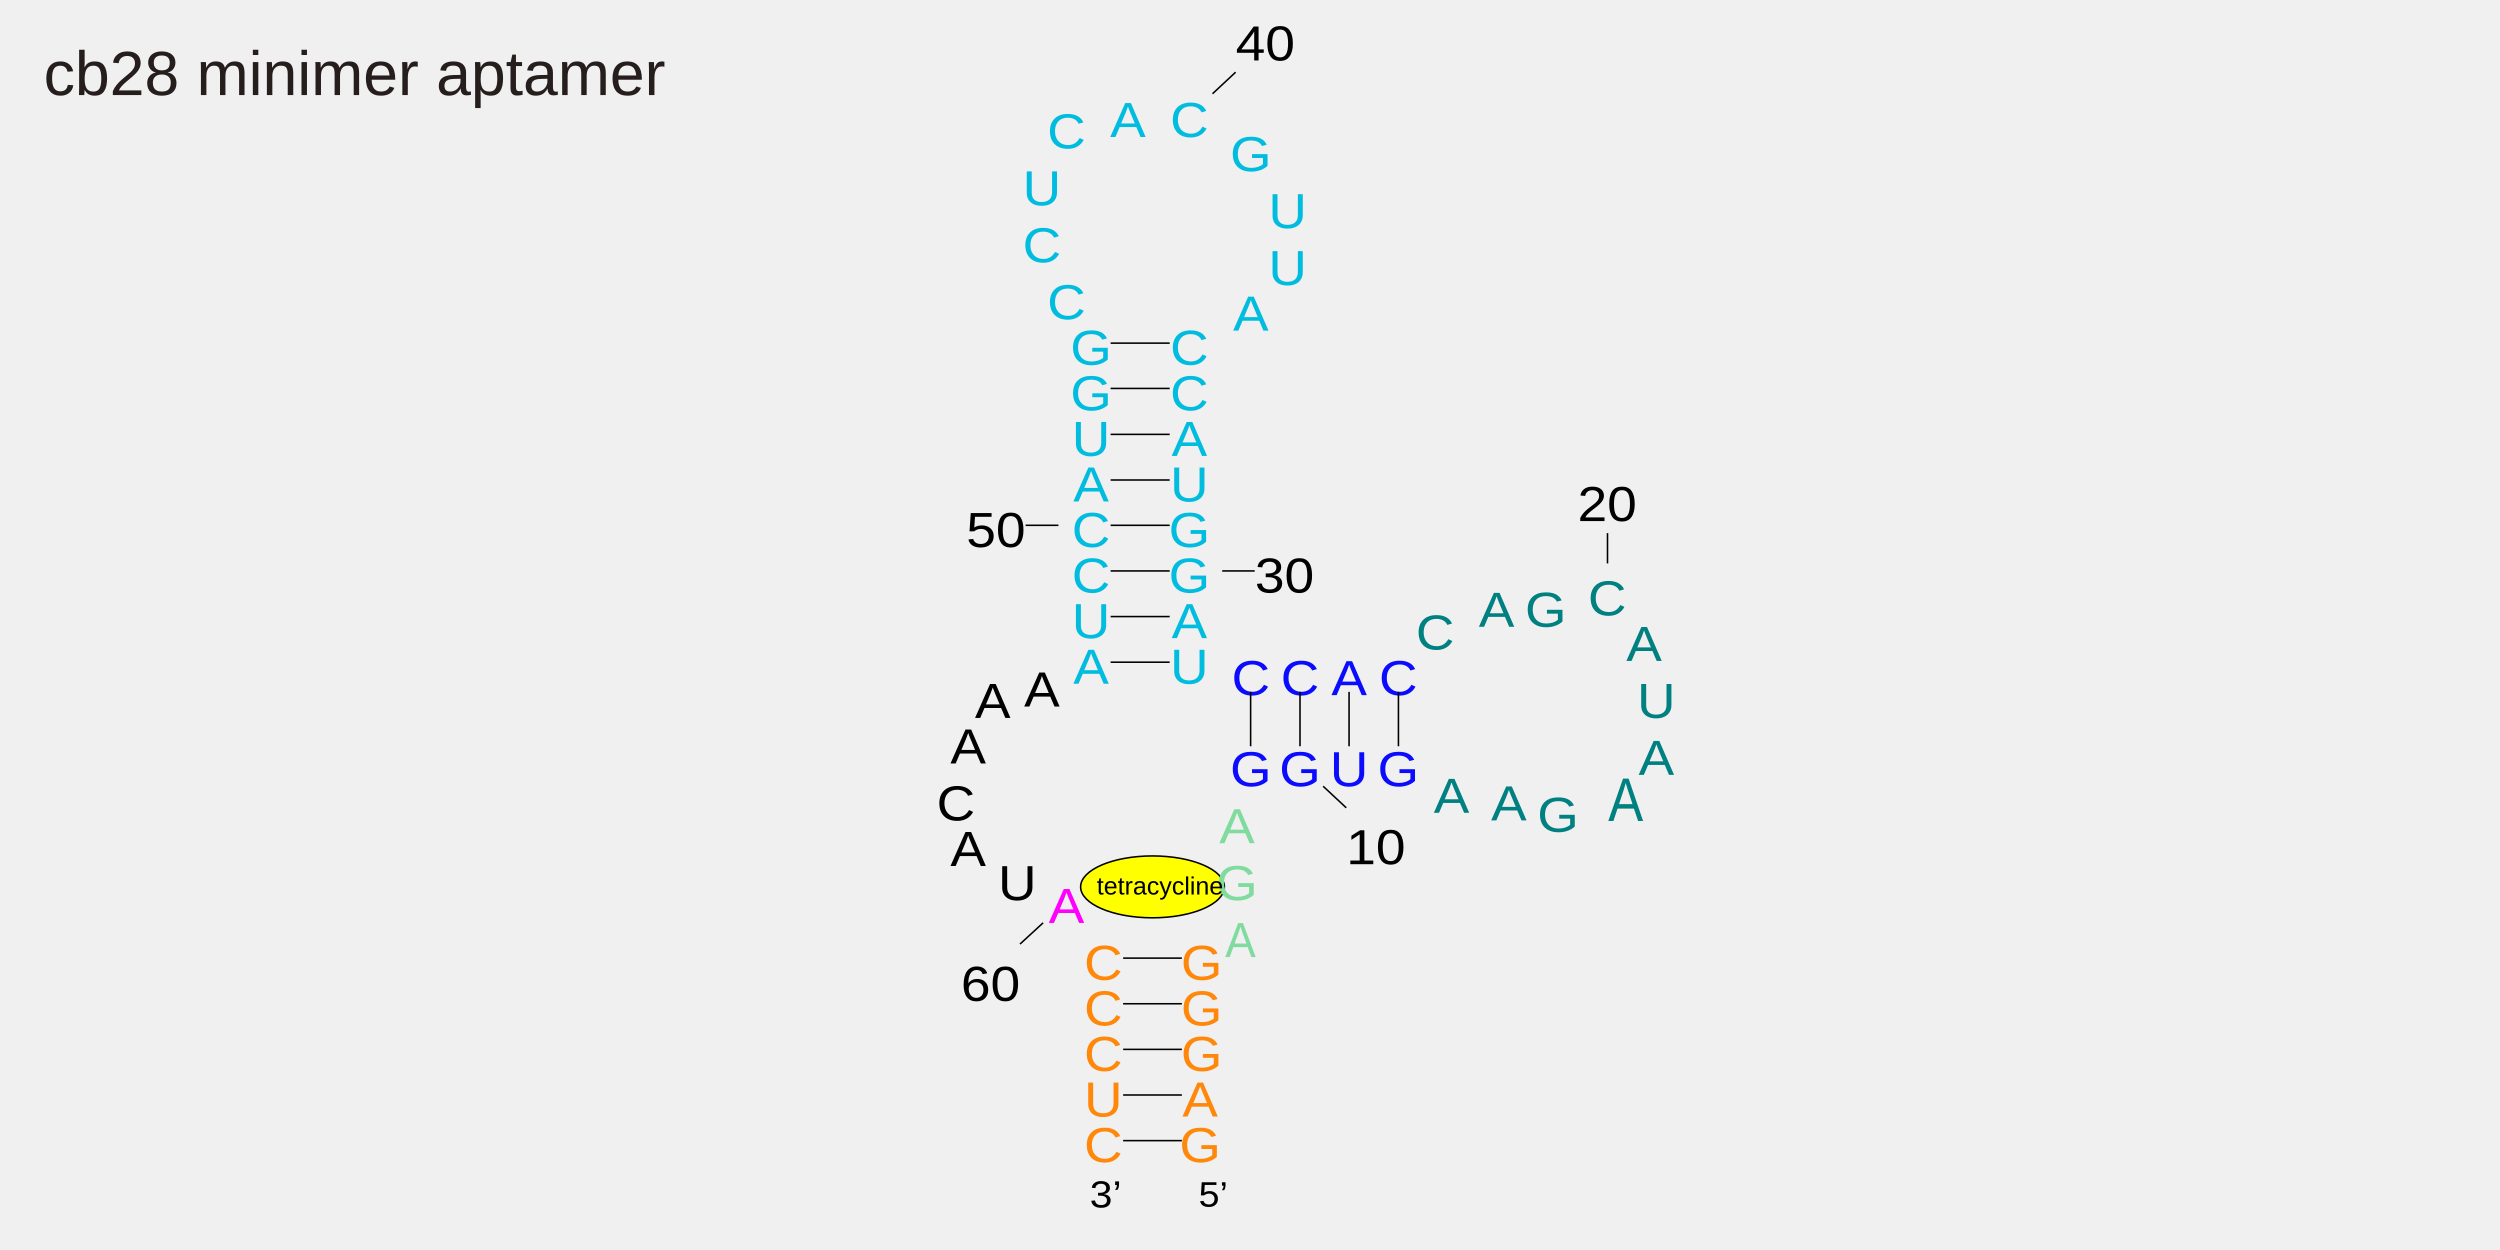
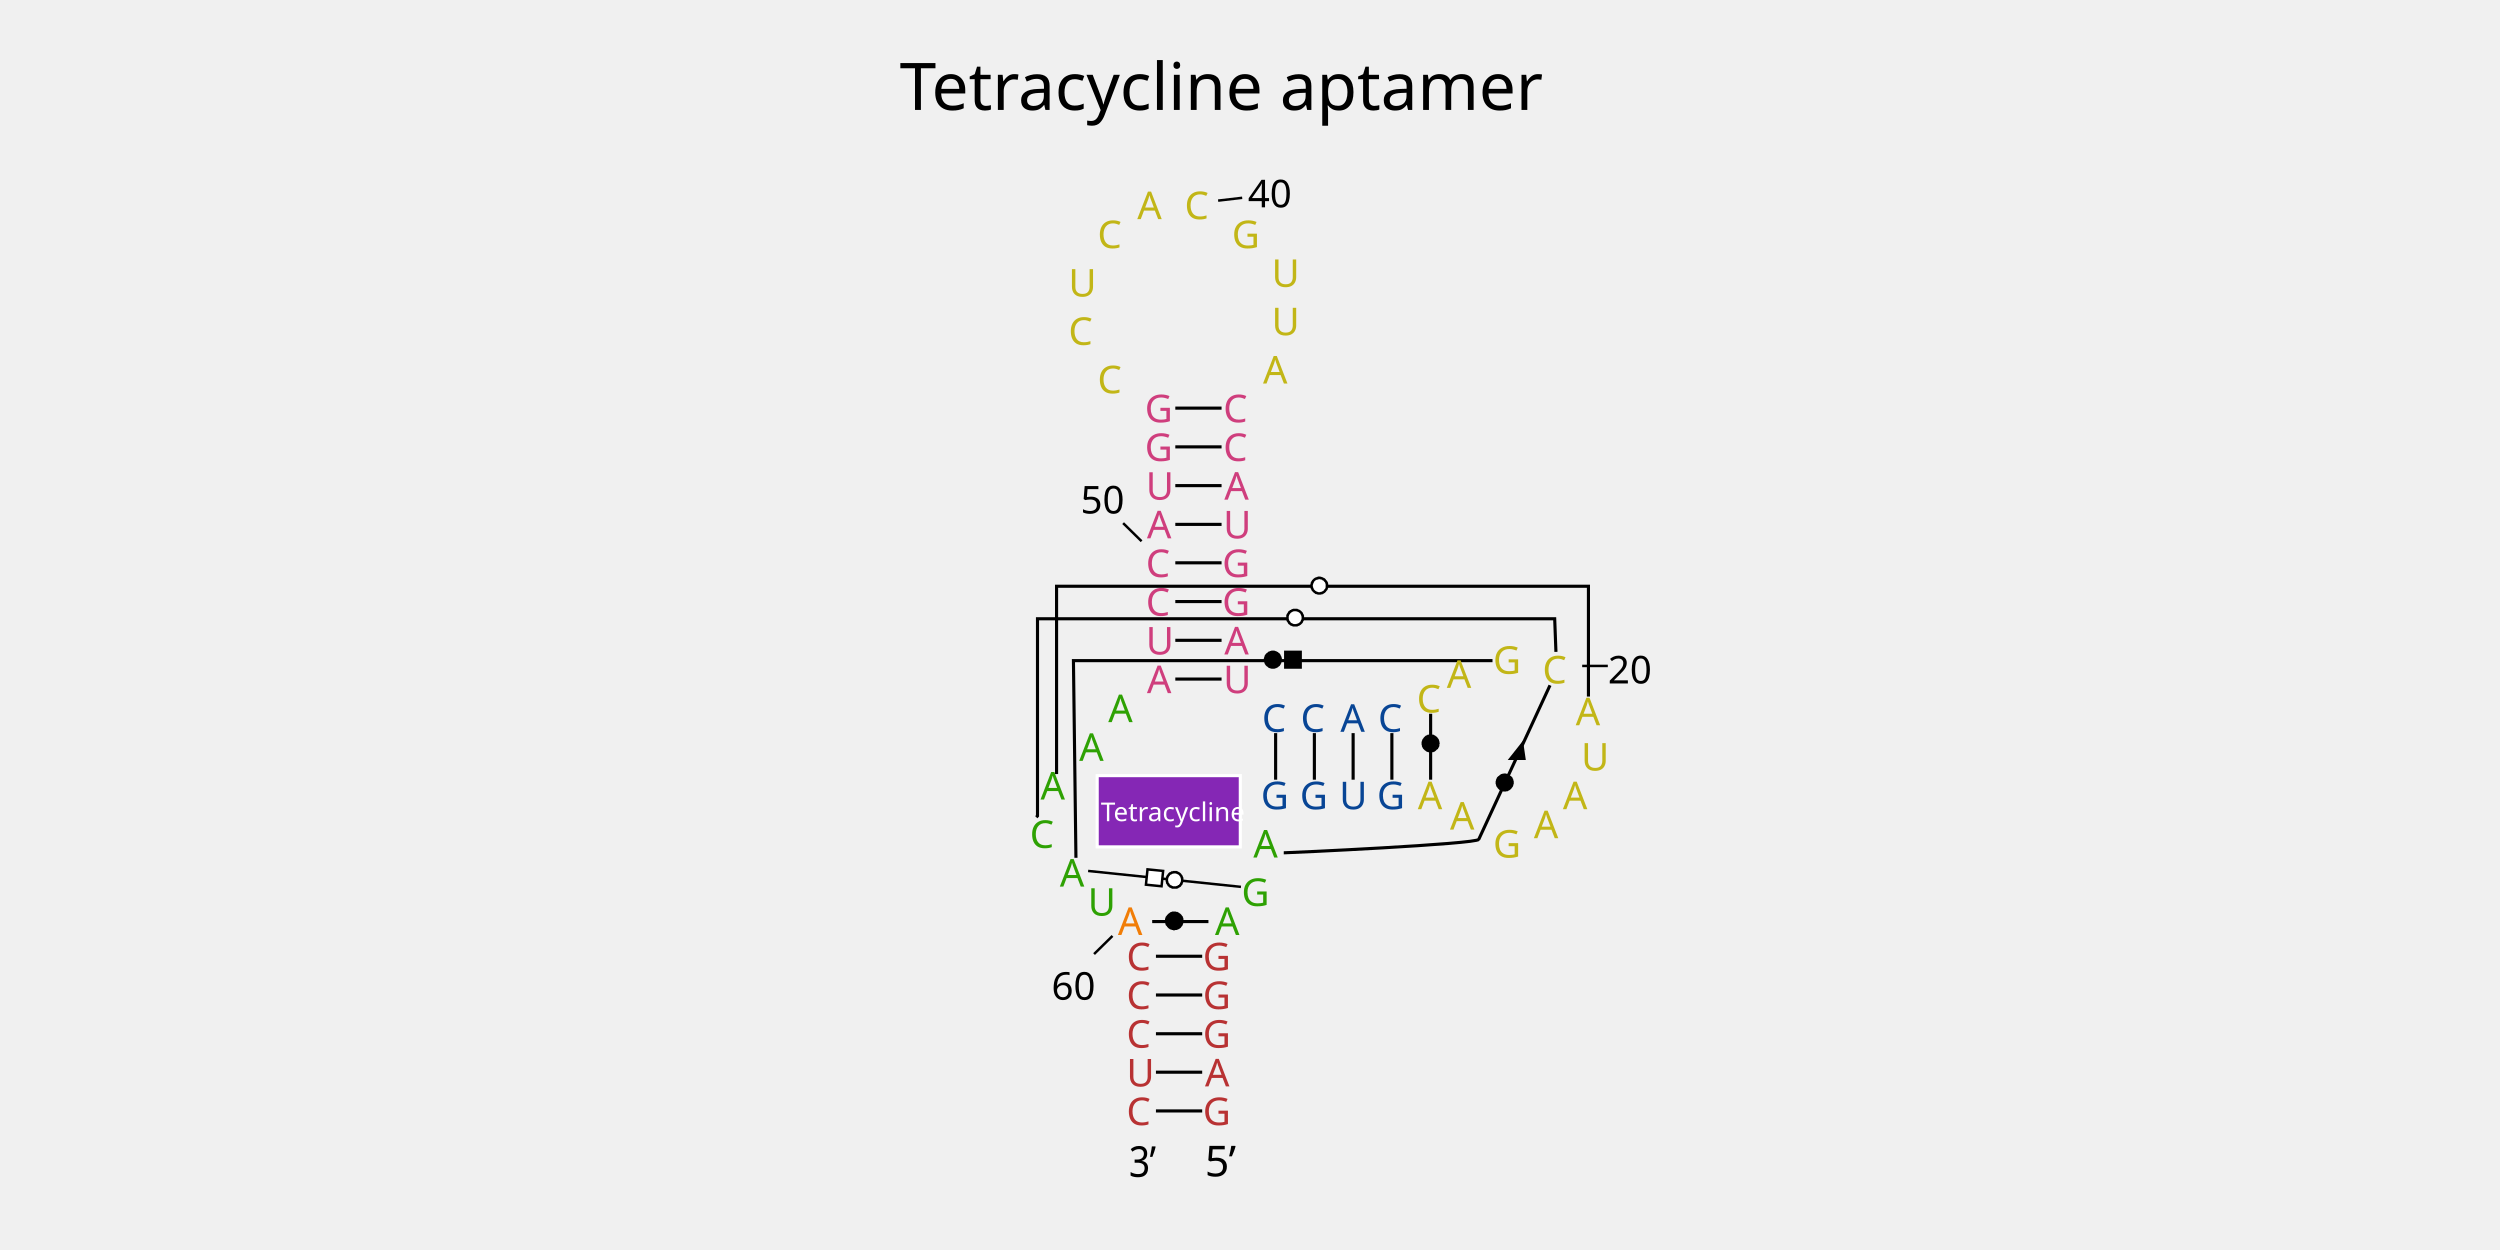
- <svg xmlns="http://www.w3.org/2000/svg" id="图层_1" data-name="图层 1" viewBox="0 0 800 400">
-   <defs>
-     <style>
-       .cls-1 {
-         fill: #ff0;
-       }
- 
-       .cls-1, .cls-8 {
-         stroke: #000;
-         stroke-width: 0.5px;
-       }
- 
-       .cls-10, .cls-11, .cls-12, .cls-13, .cls-14, .cls-15, .cls-16, .cls-17, .cls-18, .cls-19, .cls-2, .cls-20, .cls-21, .cls-22, .cls-24, .cls-25, .cls-3, .cls-4, .cls-5, .cls-6, .cls-7, .cls-9 {
-         isolation: isolate;
-         font-family: ArialMT, Arial;
-       }
- 
-       .cls-10, .cls-11, .cls-12, .cls-13, .cls-14, .cls-16, .cls-17, .cls-18, .cls-2, .cls-3, .cls-4, .cls-5, .cls-6, .cls-7, .cls-9 {
-         font-size: 15.78px;
-       }
- 
-       .cls-2, .cls-3 {
-         fill: #ff870a;
-       }
- 
-       .cls-11, .cls-13, .cls-17, .cls-18, .cls-3, .cls-4, .cls-7 {
-         letter-spacing: -0.06em;
-       }
- 
-       .cls-18, .cls-6, .cls-9 {
-         fill: #80db9e;
-       }
- 
-       .cls-6 {
-         letter-spacing: -0.06em;
-       }
- 
-       .cls-7 {
-         fill: #f0f;
-       }
- 
-       .cls-23, .cls-8 {
-         fill: none;
-       }
- 
-       .cls-10, .cls-11 {
-         fill: #00bcdf;
-       }
- 
-       .cls-12, .cls-17 {
-         fill: #0a0bff;
-       }
- 
-       .cls-13, .cls-14, .cls-15, .cls-16 {
-         fill: teal;
-       }
- 
-       .cls-15 {
-         font-size: 19.74px;
-         letter-spacing: -0.06em;
-       }
- 
-       .cls-16 {
-         letter-spacing: -0.06em;
-       }
- 
-       .cls-19, .cls-20 {
-         font-size: 11.34px;
-       }
- 
-       .cls-20 {
-         letter-spacing: -0.04em;
-       }
- 
-       .cls-21, .cls-22 {
-         font-size: 12.1px;
-       }
- 
-       .cls-22 {
-         letter-spacing: -0.04em;
-       }
- 
-       .cls-24 {
-         font-size: 8px;
-       }
- 
-       .cls-25 {
-         font-size: 20px;
-         fill: #251e1c;
-       }
-     </style>
-   </defs>
-   <ellipse class="cls-1" cx="368.8" cy="283.8" rx="23" ry="9.9" />
+ <svg xmlns="http://www.w3.org/2000/svg" version="1.1" id="_图层_1" x="0px" y="0px" viewBox="0 0 800 400" style="enable-background:new 0 0 800 400;" xml:space="preserve">
+   <style type="text/css">
+ 	.st0{font-family:'ArialMT';}
+ 	.st1{font-size:21px;}
+ 	.st2{fill:#B83233;}
+ 	.st3{font-size:12.28px;}
+ 	.st4{fill:#2EA103;}
+ 	.st5{fill:#F17D07;}
+ 	.st6{fill:none;stroke:#000000;stroke-width:0.8;stroke-miterlimit:6.4;}
+ 	.st7{fill:none;stroke:#000000;stroke-miterlimit:6.4;}
+ 	.st8{stroke:#000000;stroke-miterlimit:6.4;}
+ 	.st9{fill:#FFFFFF;stroke:#000000;stroke-width:0.8;stroke-miterlimit:6.4;}
+ 	.st10{stroke:#000000;stroke-width:0.8;stroke-miterlimit:6.4;}
+ 	.st11{fill:#CF3E7D;}
+ 	.st12{fill:#C2B617;}
+ 	.st13{fill:#084595;}
+ 	.st14{fill:#8527B5;stroke:#FFFFFF;stroke-miterlimit:6.4;}
+ 	.st15{fill:#FFFFFF;}
+ 	.st16{font-size:8.33px;}
+ 	.st17{font-size:13.64px;}
+ </style>
+   <text transform="matrix(1 0 0 1 287.91 35.1801)" class="st0 st1">Tetracycline aptamer</text>
  <g id="ID000002">
-     <text class="cls-2" transform="translate(377.41 371.88) scale(1.08 1)">G</text>
+     <text transform="matrix(1 0 0 1 384.91 360.03)" class="st2 st0 st3">G</text>
  </g>
  <g id="ID000003">
-     <text class="cls-3" transform="translate(378.35 357.3) scale(1.08 1)">A</text>
+     <text transform="matrix(1 0 0 1 385.59 347.65)" class="st2 st0 st3">A</text>
  </g>
  <g id="ID000004">
-     <text class="cls-2" transform="translate(377.9 342.71) scale(1.08 1)">G</text>
+     <text transform="matrix(1 0 0 1 384.91 335.26)" class="st2 st0 st3">G</text>
  </g>
  <g id="ID000005">
-     <text class="cls-2" transform="translate(377.9 328.14) scale(1.08 1)">G</text>
+     <text transform="matrix(1 0 0 1 384.91 322.88)" class="st2 st0 st3">G</text>
  </g>
  <g id="ID000006">
-     <text class="cls-2" transform="translate(377.9 313.56) scale(1.08 1)">G</text>
+     <text transform="matrix(1 0 0 1 384.91 310.5)" class="st2 st0 st3">G</text>
  </g>
  <g id="ID000007">
-     <text class="cls-4" transform="translate(311.99 229.73) scale(1.08 1)">A</text>
+     <text transform="matrix(1 0 0 1 388.79 299.19)" class="st4 st0 st3">A</text>
  </g>
  <g id="ID000008">
-     <text class="cls-4" transform="translate(304.13 277.11) scale(1.08 1)">A</text>
+     <text transform="matrix(1 0 0 1 397.29 289.9)" class="st4 st0 st3">G</text>
  </g>
  <g id="ID000009">
-     <text class="cls-5" transform="translate(319.39 288.04) scale(1.08 1)">U</text>
+     <text transform="matrix(1 0 0 1 329.53 271.33)" class="st4 st0 st3">C</text>
  </g>
  <g id="ID000010">
-     <text class="cls-6" transform="translate(392.05 306.26) scale(0.93 1)">A</text>
+     <text transform="matrix(1 0 0 1 339.15 283.71)" class="st4 st0 st3">A</text>
  </g>
  <g id="ID000011">
-     <text class="cls-7" transform="translate(335.59 295.33) scale(1.08 1)">A</text>
+     <text transform="matrix(1 0 0 1 348.1 293)" class="st4 st0 st3">U</text>
  </g>
  <g id="ID000012">
-     <line class="cls-8" x1="333.8" y1="295.3" x2="326.4" y2="302.1" />
+     <text transform="matrix(1 0 0 1 357.73 299.19)" class="st5 st0 st3">A</text>
  </g>
  <g id="ID000013">
-     <text class="cls-5" transform="translate(307.5 320.28) scale(1.08 1)">60</text>
+     <line class="st6" x1="356" y1="299.5" x2="350.1" y2="305.3" />
  </g>
  <g id="ID000014">
-     <text class="cls-2" transform="translate(346.91 313.56) scale(1.08 1)">C</text>
+     <text transform="matrix(1 0 0 1 336.49 319.9)" class="st0 st3">60</text>
  </g>
  <g id="ID000015">
-     <text class="cls-2" transform="translate(346.91 328.14) scale(1.08 1)">C</text>
+     <text transform="matrix(1 0 0 1 360.48 310.5)" class="st2 st0 st3">C</text>
  </g>
  <g id="ID000016">
-     <text class="cls-2" transform="translate(346.91 342.71) scale(1.08 1)">C</text>
+     <text transform="matrix(1 0 0 1 360.48 322.88)" class="st2 st0 st3">C</text>
  </g>
  <g id="ID000017">
-     <text class="cls-2" transform="translate(346.91 357.3) scale(1.08 1)">U</text>
+     <text transform="matrix(1 0 0 1 360.48 335.26)" class="st2 st0 st3">C</text>
  </g>
  <g id="ID000018">
-     <text class="cls-2" transform="translate(346.91 371.88) scale(1.08 1)">C</text>
+     <text transform="matrix(1 0 0 1 360.48 347.65)" class="st2 st0 st3">U</text>
  </g>
  <g id="ID000019">
-     <text class="cls-9" transform="translate(389.21 288.04) scale(1.08 1)">G</text>
+     <text transform="matrix(1 0 0 1 360.48 360.03)" class="st2 st0 st3">C</text>
  </g>
  <g id="ID000020">
-     <line class="cls-8" x1="378.2" y1="365" x2="359.4" y2="365" />
+     <line class="st7" x1="384.7" y1="355.5" x2="369.9" y2="355.5" />
  </g>
  <g id="ID000021">
-     <line class="cls-8" x1="378.2" y1="350.4" x2="359.4" y2="350.4" />
+     <line class="st7" x1="384.7" y1="343.1" x2="369.9" y2="343.1" />
  </g>
  <g id="ID000022">
-     <line class="cls-8" x1="378.2" y1="335.8" x2="359.4" y2="335.8" />
+     <line class="st7" x1="384.7" y1="330.8" x2="369.9" y2="330.8" />
  </g>
  <g id="ID000023">
-     <line class="cls-8" x1="378.2" y1="321.2" x2="359.4" y2="321.2" />
+     <line class="st7" x1="384.7" y1="318.4" x2="369.9" y2="318.4" />
  </g>
  <g id="ID000024">
-     <line class="cls-8" x1="378.2" y1="306.6" x2="359.4" y2="306.6" />
+     <line class="st7" x1="384.7" y1="306" x2="369.9" y2="306" />
+   </g>
+   <g id="ID000025">
+     <line class="st7" x1="386.7" y1="294.9" x2="368.7" y2="294.9" />
  </g>
  <g id="ID000026">
-     <text class="cls-10" transform="translate(374.44 218.79) scale(1.08 1)">U</text>
+     <polygon class="st8" points="373.3,294.7 373.3,294.8 373.3,295 373.3,295.1 373.4,295.3 373.4,295.5 373.5,295.6 373.5,295.8    373.6,295.9 373.7,296 373.8,296.1 373.9,296.3 374,296.4 374.1,296.5 374.2,296.6 374.3,296.7 374.5,296.8 374.6,296.9    374.7,296.9 374.9,297 375,297 375.2,297.1 375.3,297.1 375.5,297.1 375.6,297.2 375.8,297.2 376,297.1 376.1,297.1 376.3,297.1    376.4,297.1 376.6,297 376.7,297 376.9,296.9 377,296.8 377.1,296.8 377.2,296.7 377.4,296.6 377.5,296.5 377.6,296.3 377.7,296.2    377.8,296.1 377.9,296 378,295.8 378,295.7 378.1,295.5 378.1,295.4 378.2,295.2 378.2,295.1 378.2,294.9 378.2,294.8 378.2,294.6    378.2,294.5 378.2,294.3 378.2,294.1 378.1,294 378.1,293.8 378,293.7 378,293.5 377.9,293.4 377.8,293.3 377.7,293.1 377.6,293    377.5,292.9 377.4,292.8 377.2,292.7 377.1,292.6 377,292.5 376.9,292.5 376.7,292.4 376.6,292.3 376.4,292.3 376.3,292.3    376.1,292.2 376,292.2 375.8,292.2 375.6,292.2 375.5,292.2 375.3,292.2 375.2,292.3 375,292.3 374.9,292.4 374.7,292.4    374.6,292.5 374.5,292.6 374.3,292.7 374.2,292.8 374.1,292.9 374,293 373.9,293.1 373.8,293.2 373.7,293.4 373.6,293.5    373.5,293.6 373.5,293.8 373.4,293.9 373.4,294.1 373.3,294.2 373.3,294.4 373.3,294.5  " />
  </g>
  <g id="ID000027">
-     <text class="cls-11" transform="translate(374.91 204.21) scale(1.08 1)">A</text>
+     <line class="st6" x1="397.1" y1="283.8" x2="348.2" y2="278.7" />
  </g>
  <g id="ID000028">
-     <text class="cls-10" transform="translate(373.97 189.63) scale(1.08 1)">G</text>
+     <polygon class="st9" points="378.3,281.8 378.3,281.7 378.3,281.5 378.3,281.4 378.3,281.2 378.3,281 378.2,280.9 378.2,280.8    378.1,280.6 378.1,280.5 378,280.3 377.9,280.2 377.8,280.1 377.7,279.9 377.6,279.8 377.5,279.7 377.4,279.6 377.2,279.5    377.1,279.4 377,279.4 376.8,279.3 376.7,279.2 376.5,279.2 376.4,279.1 376.2,279.1 376.1,279.1 375.9,279.1 375.8,279.1    375.6,279.1 375.5,279.1 375.3,279.2 375.1,279.2 375,279.2 374.9,279.3 374.7,279.4 374.6,279.5 374.4,279.5 374.3,279.6    374.2,279.7 374.1,279.8 374,280 373.9,280.1 373.8,280.2 373.7,280.4 373.6,280.5 373.6,280.6 373.5,280.8 373.5,280.9    373.4,281.1 373.4,281.2 373.4,281.4 373.4,281.5 373.4,281.7 373.4,281.9 373.4,282 373.5,282.2 373.5,282.3 373.5,282.5    373.6,282.6 373.7,282.8 373.8,282.9 373.9,283 373.9,283.1 374,283.3 374.2,283.4 374.3,283.5 374.4,283.6 374.5,283.7    374.7,283.7 374.8,283.8 375,283.9 375.1,283.9 375.2,284 375.4,284 375.6,284 375.7,284 375.9,284 376,284 376.2,284 376.3,284    376.5,284 376.6,283.9 376.8,283.9 376.9,283.8 377.1,283.7 377.2,283.6 377.3,283.6 377.5,283.5 377.6,283.4 377.7,283.2    377.8,283.1 377.9,283 378,282.9 378,282.7 378.1,282.6 378.2,282.4 378.2,282.3 378.3,282.1 378.3,282  " />
  </g>
  <g id="ID000029">
-     <line class="cls-8" x1="391.1" y1="182.7" x2="401.5" y2="182.7" />
-   </g>
-   <g id="ID000030">
-     <text class="cls-5" transform="translate(401.57 189.63) scale(1.08 1)">30</text>
-   </g>
+     <polygon class="st9" points="366.7,283.1 371.7,283.6 372.2,278.7 367.2,278.2  " />
+   </g>
+   <polyline class="st7" points="497.9,208.6 497.5,198 332,198 332,261.1 331.6,261.5 " />
  <g id="ID000031">
-     <text class="cls-10" transform="translate(373.97 175.05) scale(1.08 1)">G</text>
+     <polygon class="st9" points="412,197.6 412,197.8 412,198 412,198.1 412,198.3 412.1,198.4 412.1,198.6 412.2,198.7 412.3,198.9    412.4,199 412.5,199.1 412.5,199.2 412.6,199.4 412.8,199.5 412.9,199.6 413,199.7 413.1,199.8 413.3,199.8 413.4,199.9 413.6,200    413.7,200 413.9,200.1 414,200.1 414.2,200.1 414.3,200.1 414.5,200.1 414.6,200.1 414.8,200.1 415,200.1 415.1,200 415.2,200    415.4,199.9 415.5,199.9 415.7,199.8 415.8,199.7 416,199.6 416.1,199.5 416.2,199.4 416.3,199.3 416.4,199.2 416.5,199.1    416.6,198.9 416.6,198.8 416.7,198.6 416.8,198.5 416.8,198.4 416.9,198.2 416.9,198.1 416.9,197.9 416.9,197.7 416.9,197.6    416.9,197.4 416.9,197.3 416.9,197.1 416.8,197 416.8,196.8 416.7,196.7 416.6,196.5 416.6,196.4 416.5,196.2 416.4,196.1    416.3,196 416.2,195.9 416.1,195.8 416,195.7 415.8,195.6 415.7,195.5 415.5,195.4 415.4,195.4 415.2,195.3 415.1,195.3 415,195.2    414.8,195.2 414.6,195.2 414.5,195.2 414.3,195.2 414.2,195.2 414,195.2 413.9,195.2 413.7,195.3 413.6,195.3 413.4,195.4    413.3,195.5 413.1,195.6 413,195.6 412.9,195.7 412.8,195.8 412.6,195.9 412.5,196.1 412.5,196.2 412.4,196.3 412.3,196.4    412.2,196.6 412.1,196.7 412.1,196.9 412,197 412,197.2 412,197.3 412,197.5  " />
  </g>
  <g id="ID000032">
-     <text class="cls-10" transform="translate(374.44 160.47) scale(1.08 1)">U</text>
+     <polyline class="st7" points="477.6,211.4 343.5,211.4 344.3,274.5  " />
  </g>
  <g id="ID000033">
-     <text class="cls-11" transform="translate(374.91 145.89) scale(1.08 1)">A</text>
+     <polygon class="st10" points="416.2,208.6 411.3,208.6 411.3,213.6 416.2,213.6  " />
  </g>
  <g id="ID000034">
-     <text class="cls-10" transform="translate(374.44 131.31) scale(1.08 1)">C</text>
-   </g>
-   <g id="ID000035">
-     <text class="cls-10" transform="translate(374.44 116.73) scale(1.08 1)">C</text>
+     <polygon class="st10" points="404.8,211.1 404.8,211.3 404.9,211.4 404.9,211.6 404.9,211.7 405,211.9 405,212 405.1,212.2    405.1,212.3 405.2,212.4 405.3,212.6 405.4,212.7 405.5,212.8 405.6,212.9 405.8,213 405.9,213.1 406,213.2 406.1,213.3    406.3,213.4 406.4,213.4 406.6,213.5 406.7,213.5 406.9,213.5 407,213.6 407.2,213.6 407.4,213.6 407.5,213.6 407.7,213.6    407.8,213.5 408,213.5 408.1,213.4 408.3,213.4 408.4,213.3 408.5,213.2 408.7,213.2 408.8,213.1 408.9,213 409,212.9 409.2,212.8    409.3,212.6 409.4,212.5 409.4,212.4 409.5,212.2 409.6,212.1 409.6,211.9 409.7,211.8 409.7,211.6 409.8,211.5 409.8,211.3    409.8,211.2 409.8,211 409.8,210.9 409.8,210.7 409.7,210.6 409.7,210.4 409.6,210.3 409.6,210.1 409.5,210 409.4,209.8    409.4,209.7 409.3,209.6 409.2,209.4 409,209.3 408.9,209.2 408.8,209.1 408.7,209 408.5,209 408.4,208.9 408.3,208.8 408.1,208.8    408,208.7 407.8,208.7 407.7,208.6 407.5,208.6 407.4,208.6 407.2,208.6 407,208.6 406.9,208.7 406.7,208.7 406.6,208.7    406.4,208.8 406.3,208.9 406.1,208.9 406,209 405.9,209.1 405.8,209.2 405.6,209.3 405.5,209.4 405.4,209.5 405.3,209.6    405.2,209.8 405.1,209.9 405.1,210 405,210.2 405,210.3 404.9,210.5 404.9,210.6 404.9,210.8 404.8,210.9  " />
  </g>
  <g id="ID000036">
-     <text class="cls-11" transform="translate(394.58 105.8) scale(1.08 1)">A</text>
+     <text transform="matrix(1 0 0 1 391.44 221.8)" class="st11 st0 st3">U</text>
  </g>
  <g id="ID000037">
-     <text class="cls-10" transform="translate(405.9 91.22) scale(1.08 1)">U</text>
+     <text transform="matrix(1 0 0 1 391.78 209.42)" class="st11 st0 st3">A</text>
  </g>
  <g id="ID000038">
-     <text class="cls-10" transform="translate(405.9 73) scale(1.08 1)">U</text>
-   </g>
-   <g id="ID000039">
-     <text class="cls-10" transform="translate(393.63 54.77) scale(1.08 1)">G</text>
-   </g>
-   <g id="ID000040">
-     <text class="cls-10" transform="translate(374.44 43.84) scale(1.08 1)">C</text>
+     <text transform="matrix(1 0 0 1 391.1 197.03)" class="st11 st0 st3">G</text>
  </g>
  <g id="ID000041">
-     <line class="cls-8" x1="388" y1="30" x2="395.4" y2="23.1" />
+     <text transform="matrix(1 0 0 1 391.1 184.65)" class="st11 st0 st3">G</text>
  </g>
  <g id="ID000042">
-     <text class="cls-5" transform="translate(395.42 19.35) scale(1.08 1)">40</text>
+     <text transform="matrix(1 0 0 1 391.44 172.27)" class="st11 st0 st3">U</text>
  </g>
  <g id="ID000043">
-     <text class="cls-11" transform="translate(355.25 43.84) scale(1.08 1)">A</text>
+     <text transform="matrix(1 0 0 1 391.78 159.89)" class="st11 st0 st3">A</text>
  </g>
  <g id="ID000044">
-     <text class="cls-10" transform="translate(335.12 47.48) scale(1.08 1)">C</text>
+     <text transform="matrix(1 0 0 1 391.44 147.51)" class="st11 st0 st3">C</text>
+   </g>
+   <g id="ID000051">
+     <line class="st6" x1="389.8" y1="64.2" x2="397.5" y2="63.3" />
+   </g>
+   <g id="ID000052">
+     <text transform="matrix(1 0 0 1 399.31 66.34)" class="st0 st3">40</text>
+   </g>
+   <g id="ID000059">
+     <text transform="matrix(1 0 0 1 366.33 147.51)" class="st11 st0 st3">G</text>
+   </g>
+   <g id="ID000060">
+     <text transform="matrix(1 0 0 1 366.67 159.89)" class="st11 st0 st3">U</text>
+   </g>
+   <g id="ID000061">
+     <text transform="matrix(1 0 0 1 367.01 172.27)" class="st11 st0 st3">A</text>
+   </g>
+   <g id="ID000062">
+     <text transform="matrix(1 0 0 1 366.67 184.65)" class="st11 st0 st3">C</text>
+   </g>
+   <g id="ID000063">
+     <line class="st6" x1="365.3" y1="173.2" x2="359.4" y2="167.4" />
+   </g>
+   <g id="ID000064">
+     <text transform="matrix(1 0 0 1 345.78 164.3101)" class="st0 st3">50</text>
+   </g>
+   <g id="ID000065">
+     <text transform="matrix(1 0 0 1 366.67 197.03)" class="st11 st0 st3">C</text>
+   </g>
+   <g id="ID000066">
+     <text transform="matrix(1 0 0 1 366.67 209.42)" class="st11 st0 st3">U</text>
+   </g>
+   <g id="ID000067">
+     <text transform="matrix(1 0 0 1 367.01 221.8)" class="st11 st0 st3">A</text>
+   </g>
+   <g id="ID000068">
+     <text transform="matrix(1 0 0 1 354.63 231.09)" class="st4 st0 st3">A</text>
+   </g>
+   <g id="ID000069">
+     <text transform="matrix(1 0 0 1 345.34 243.47)" class="st4 st0 st3">A</text>
+   </g>
+   <g id="ID000070">
+     <text transform="matrix(1 0 0 1 332.96 255.85)" class="st4 st0 st3">A</text>
+   </g>
+   <g id="ID000071">
+     <line class="st7" x1="390.9" y1="217.3" x2="376.1" y2="217.3" />
+   </g>
+   <g id="ID000072">
+     <line class="st7" x1="390.9" y1="204.9" x2="376.1" y2="204.9" />
+   </g>
+   <g id="ID000073">
+     <line class="st7" x1="390.9" y1="192.5" x2="376.1" y2="192.5" />
+   </g>
+   <g id="ID000074">
+     <line class="st7" x1="390.9" y1="180.1" x2="376.1" y2="180.1" />
+   </g>
+   <g id="ID000075">
+     <line class="st7" x1="390.9" y1="167.8" x2="376.1" y2="167.8" />
+   </g>
+   <g id="ID000076">
+     <line class="st7" x1="390.9" y1="155.4" x2="376.1" y2="155.4" />
+   </g>
+   <g id="ID000077">
+     <line class="st7" x1="390.9" y1="143" x2="376.1" y2="143" />
  </g>
  <g id="ID000045">
-     <text class="cls-10" transform="translate(327.25 65.7) scale(1.08 1)">U</text>
+     <text transform="matrix(1 0 0 1 391.44 135.12)" class="st11 st0 st3">C</text>
  </g>
  <g id="ID000046">
-     <text class="cls-10" transform="translate(327.25 83.93) scale(1.08 1)">C</text>
+     <text transform="matrix(1 0 0 1 404.16 122.74)" class="st12 st0 st3">A</text>
  </g>
  <g id="ID000047">
-     <text class="cls-10" transform="translate(335.12 102.15) scale(1.08 1)">C</text>
+     <text transform="matrix(1 0 0 1 406.92 107.26)" class="st12 st0 st3">U</text>
  </g>
  <g id="ID000048">
-     <text class="cls-10" transform="translate(342.51 116.73) scale(1.08 1)">G</text>
+     <text transform="matrix(1 0 0 1 406.92 91.79)" class="st12 st0 st3">U</text>
  </g>
  <g id="ID000049">
-     <text class="cls-10" transform="translate(342.51 131.31) scale(1.08 1)">G</text>
+     <text transform="matrix(1 0 0 1 394.19 79.4)" class="st12 st0 st3">G</text>
  </g>
  <g id="ID000050">
-     <text class="cls-10" transform="translate(342.98 145.89) scale(1.08 1)">U</text>
-   </g>
-   <g id="ID000051">
-     <text class="cls-11" transform="translate(343.45 160.47) scale(1.08 1)">A</text>
-   </g>
-   <g id="ID000052">
-     <text class="cls-10" transform="translate(342.98 175.05) scale(1.08 1)">C</text>
+     <text transform="matrix(1 0 0 1 379.06 70.12)" class="st12 st0 st3">C</text>
  </g>
  <g id="ID000053">
-     <line class="cls-8" x1="338.7" y1="168.1" x2="328.2" y2="168.1" />
+     <text transform="matrix(1 0 0 1 363.92 70.12)" class="st12 st0 st3">A</text>
  </g>
  <g id="ID000054">
-     <text class="cls-5" transform="translate(309.22 175.05) scale(1.08 1)">50</text>
+     <text transform="matrix(1 0 0 1 351.2 79.4)" class="st12 st0 st3">C</text>
  </g>
  <g id="ID000055">
-     <text class="cls-10" transform="translate(342.98 189.63) scale(1.08 1)">C</text>
+     <text transform="matrix(1 0 0 1 341.91 94.88)" class="st12 st0 st3">U</text>
  </g>
  <g id="ID000056">
-     <text class="cls-10" transform="translate(342.98 204.21) scale(1.08 1)">U</text>
+     <text transform="matrix(1 0 0 1 341.91 110.36)" class="st12 st0 st3">C</text>
  </g>
  <g id="ID000057">
-     <text class="cls-11" transform="translate(343.45 218.79) scale(1.08 1)">A</text>
+     <text transform="matrix(1 0 0 1 351.2 125.84)" class="st12 st0 st3">C</text>
  </g>
  <g id="ID000058">
-     <text class="cls-4" transform="translate(327.72 226.08) scale(1.08 1)">A</text>
-   </g>
-   <g id="ID000059">
-     <line class="cls-8" x1="374.3" y1="211.9" x2="355.4" y2="211.9" />
-   </g>
-   <g id="ID000060">
-     <line class="cls-8" x1="374.3" y1="197.3" x2="355.4" y2="197.3" />
-   </g>
-   <g id="ID000061">
-     <line class="cls-8" x1="374.3" y1="182.7" x2="355.4" y2="182.7" />
-   </g>
-   <g id="ID000062">
-     <line class="cls-8" x1="374.3" y1="168.1" x2="355.4" y2="168.1" />
-   </g>
-   <g id="ID000063">
-     <line class="cls-8" x1="374.3" y1="153.6" x2="355.4" y2="153.6" />
-   </g>
-   <g id="ID000064">
-     <line class="cls-8" x1="374.3" y1="139" x2="355.4" y2="139" />
-   </g>
-   <g id="ID000065">
-     <line class="cls-8" x1="374.3" y1="124.3" x2="355.4" y2="124.3" />
-   </g>
-   <g id="ID000066">
-     <line class="cls-8" x1="374.3" y1="109.8" x2="355.4" y2="109.8" />
-   </g>
-   <g id="ID000068">
-     <text class="cls-12" transform="translate(409.37 251.59) scale(1.08 1)">G</text>
-   </g>
-   <g id="ID000069">
-     <line class="cls-8" x1="423.4" y1="251.6" x2="430.8" y2="258.5" />
-   </g>
-   <g id="ID000070">
-     <text class="cls-5" transform="translate(430.81 276.54) scale(1.08 1)">10</text>
-   </g>
-   <g id="ID000071">
-     <text class="cls-12" transform="translate(425.56 251.59) scale(1.08 1)">U</text>
-   </g>
-   <g id="ID000072">
-     <text class="cls-12" transform="translate(440.82 251.59) scale(1.08 1)">G</text>
-   </g>
-   <g id="ID000073">
-     <text class="cls-13" transform="translate(458.8 260.1) scale(1.08 1)">A</text>
-   </g>
-   <g id="ID000074">
-     <text class="cls-13" transform="translate(477.15 262.53) scale(1.08 1)">A</text>
-   </g>
-   <g id="ID000075">
-     <text class="cls-14" transform="translate(491.94 266.18) scale(1.08 1)">G</text>
-   </g>
-   <g id="ID000076">
-     <text class="cls-15" transform="translate(514.63 262.72) scale(0.85 1)">A</text>
-   </g>
-   <g id="ID000077">
-     <text class="cls-16" transform="translate(524.35 247.95) scale(1.08 1)">A</text>
+     <text transform="matrix(1 0 0 1 366.33 135.12)" class="st11 st0 st3">G</text>
  </g>
  <g id="ID000078">
-     <text class="cls-14" transform="translate(523.87 229.73) scale(1.08 1)">U</text>
+     <line class="st7" x1="390.9" y1="130.6" x2="376.1" y2="130.6" />
  </g>
  <g id="ID000079">
-     <text class="cls-16" transform="translate(520.41 211.5) scale(1.08 1)">A</text>
+     <polyline class="st7" points="508.3,222.9 508.3,187.6 338.1,187.6 338.1,247.7  " />
  </g>
  <g id="ID000080">
-     <text class="cls-14" transform="translate(508.15 196.92) scale(1.08 1)">C</text>
-   </g>
-   <g id="ID000081">
-     <line class="cls-8" x1="514.4" y1="180.3" x2="514.4" y2="170.6" />
+     <polygon class="st9" points="419.7,187.4 419.7,187.6 419.7,187.7 419.8,187.9 419.8,188 419.8,188.2 419.9,188.3 420,188.5    420,188.6 420.1,188.8 420.2,188.9 420.3,189 420.4,189.1 420.5,189.2 420.6,189.3 420.7,189.4 420.9,189.5 421,189.6 421.1,189.7    421.3,189.7 421.5,189.8 421.6,189.8 421.8,189.9 421.9,189.9 422.1,189.9 422.2,189.9 422.4,189.9 422.5,189.9 422.7,189.8    422.8,189.8 423,189.8 423.1,189.7 423.3,189.6 423.4,189.6 423.5,189.5 423.7,189.4 423.8,189.3 423.9,189.2 424,189.1    424.1,188.9 424.2,188.8 424.3,188.7 424.4,188.6 424.5,188.4 424.5,188.3 424.6,188.1 424.6,188 424.6,187.8 424.6,187.6    424.7,187.5 424.7,187.3 424.6,187.2 424.6,187 424.6,186.9 424.6,186.7 424.5,186.6 424.5,186.4 424.4,186.3 424.3,186.1    424.2,186 424.1,185.9 424,185.8 423.9,185.6 423.8,185.5 423.7,185.4 423.5,185.4 423.4,185.3 423.3,185.2 423.1,185.1 423,185.1    422.8,185 422.7,185 422.5,185 422.4,184.9 422.2,184.9 422.1,184.9 421.9,184.9 421.8,185 421.6,185 421.5,185.1 421.3,185.1    421.1,185.2 421,185.2 420.9,185.3 420.7,185.4 420.6,185.5 420.5,185.6 420.4,185.7 420.3,185.8 420.2,185.9 420.1,186.1    420,186.2 420,186.4 419.9,186.5 419.8,186.6 419.8,186.8 419.8,186.9 419.7,187.1 419.7,187.2  " />
  </g>
  <g id="ID000082">
-     <text class="cls-5" transform="translate(504.82 166.74) scale(1.08 1)">20</text>
+     <text transform="matrix(1 0 0 1 401.06 274.42)" class="st4 st0 st3">A</text>
  </g>
  <g id="ID000083">
-     <text class="cls-14" transform="translate(488.01 200.57) scale(1.08 1)">G</text>
-   </g>
-   <g id="ID000084">
-     <text class="cls-13" transform="translate(473.22 200.57) scale(1.08 1)">A</text>
+     <text transform="matrix(1 0 0 1 403.48 258.94)" class="st13 st0 st3">G</text>
  </g>
  <g id="ID000085">
-     <text class="cls-14" transform="translate(453.09 207.85) scale(1.08 1)">C</text>
+     <text transform="matrix(1 0 0 1 428.58 258.94)" class="st13 st0 st3">U</text>
  </g>
  <g id="ID000086">
-     <text class="cls-12" transform="translate(441.29 222.44) scale(1.08 1)">C</text>
+     <text transform="matrix(1 0 0 1 440.63 258.94)" class="st13 st0 st3">G</text>
  </g>
  <g id="ID000087">
-     <text class="cls-17" transform="translate(426.04 222.44) scale(1.08 1)">A</text>
+     <text transform="matrix(1 0 0 1 453.69 258.94)" class="st12 st0 st3">A</text>
  </g>
  <g id="ID000088">
-     <text class="cls-12" transform="translate(409.84 222.44) scale(1.08 1)">C</text>
+     <text transform="matrix(1 0 0 1 463.99 265.48)" class="st12 st0 st3">A</text>
  </g>
  <g id="ID000089">
-     <text class="cls-12" transform="translate(394.11 222.44) scale(1.08 1)">C</text>
+     <text transform="matrix(1 0 0 1 477.77 274.42)" class="st12 st0 st3">G</text>
  </g>
  <g id="ID000090">
-     <text class="cls-4" transform="translate(304.13 244.3) scale(1.08 1)">A</text>
+     <text transform="matrix(1 0 0 1 490.83 268.23)" class="st12 st0 st3">A</text>
  </g>
  <g id="ID000091">
-     <text class="cls-5" transform="translate(299.73 262.53) scale(1.08 1)">C</text>
+     <text transform="matrix(1 0 0 1 500.12 258.94)" class="st12 st0 st3">A</text>
  </g>
  <g id="ID000092">
-     <text class="cls-18" transform="translate(390.15 269.82) scale(1.08 1)">A</text>
+     <text transform="matrix(1 0 0 1 505.97 246.56)" class="st12 st0 st3">U</text>
  </g>
  <g id="ID000093">
-     <text class="cls-12" transform="translate(393.63 251.59) scale(1.08 1)">G</text>
+     <text transform="matrix(1 0 0 1 504.22 232.09)" class="st12 st0 st3">A</text>
  </g>
  <g id="ID000094">
-     <line class="cls-8" x1="416" y1="238.8" x2="416" y2="221.4" />
+     <text transform="matrix(1 0 0 1 493.59 218.7)" class="st12 st0 st3">C</text>
  </g>
  <g id="ID000095">
-     <line class="cls-8" x1="431.7" y1="238.8" x2="431.7" y2="221.4" />
+     <line class="st6" x1="506.3" y1="213.1" x2="514.5" y2="213.1" />
  </g>
  <g id="ID000096">
-     <line class="cls-8" x1="447.5" y1="238.8" x2="447.5" y2="221.4" />
+     <text transform="matrix(1 0 0 1 514.53 218.7)" class="st0 st3">20</text>
  </g>
  <g id="ID000097">
-     <line class="cls-8" x1="400.2" y1="238.8" x2="400.2" y2="221.4" />
-   </g>
-   <text class="cls-19" transform="translate(383.56 386.13) scale(1.06 1)">5</text>
-   <text class="cls-20" transform="translate(390.25 386.13) scale(1.06 1)">’</text>
-   <text class="cls-21" transform="translate(348.72 386.38) scale(1.08 1)">3</text>
-   <text class="cls-22" transform="translate(356 386.38) scale(1.08 1)">’</text>
-   <rect class="cls-23" x="350.9" y="284.6" width="52.3" height="10.1" />
-   <text class="cls-24" transform="translate(350.97 286.24)">tetracycline</text>
-   <text class="cls-25" transform="translate(13.98 30.42)">cb28 minimer aptamer</text>
+     <text transform="matrix(1 0 0 1 477.77 215.61)" class="st12 st0 st3">G</text>
+   </g>
+   <g id="ID000098">
+     <text transform="matrix(1 0 0 1 462.97 220.11)" class="st12 st0 st3">A</text>
+   </g>
+   <g id="ID000099">
+     <text transform="matrix(1 0 0 1 453.35 227.99)" class="st12 st0 st3">C</text>
+   </g>
+   <g id="ID000100">
+     <text transform="matrix(1 0 0 1 440.97 234.18)" class="st13 st0 st3">C</text>
+   </g>
+   <g id="ID000101">
+     <text transform="matrix(1 0 0 1 428.92 234.18)" class="st13 st0 st3">A</text>
+   </g>
+   <g id="ID000102">
+     <text transform="matrix(1 0 0 1 416.2 234.18)" class="st13 st0 st3">C</text>
+   </g>
+   <g id="ID000103">
+     <text transform="matrix(1 0 0 1 403.82 234.18)" class="st13 st0 st3">C</text>
+   </g>
+   <path class="st7" d="M410.8,272.9c1.7,0,61.9-2.8,62.4-4.3l22.8-49.3" />
+   <g id="ID000105">
+     <polygon class="st10" points="481.5,252.9 481.7,252.9 481.8,252.9 482,252.8 482.1,252.8 482.3,252.8 482.4,252.7 482.6,252.6    482.7,252.6 482.8,252.5 483,252.4 483.1,252.3 483.2,252.2 483.3,252.1 483.4,252 483.5,251.8 483.6,251.7 483.7,251.6    483.8,251.4 483.8,251.3 483.9,251.1 483.9,251 483.9,250.8 484,250.7 484,250.5 484,250.4 484,250.2 484,250.1 483.9,249.9    483.9,249.7 483.8,249.6 483.8,249.4 483.7,249.3 483.6,249.2 483.6,249 483.5,248.9 483.4,248.8 483.3,248.7 483.1,248.6    483,248.5 482.9,248.4 482.8,248.3 482.6,248.2 482.5,248.1 482.4,248.1 482.2,248 482,248 481.9,248 481.7,247.9 481.6,247.9    481.4,247.9 481.3,247.9 481.1,248 481,248 480.8,248 480.6,248.1 480.5,248.1 480.4,248.2 480.2,248.3 480.1,248.4 480,248.5    479.9,248.6 479.7,248.7 479.6,248.8 479.5,248.9 479.4,249 479.4,249.2 479.3,249.3 479.2,249.4 479.2,249.6 479.1,249.7    479.1,249.9 479,250.1 479,250.2 479,250.4 479,250.5 479,250.7 479.1,250.8 479.1,251 479.1,251.1 479.2,251.3 479.2,251.4    479.3,251.6 479.4,251.7 479.5,251.8 479.6,252 479.7,252.1 479.8,252.2 479.9,252.3 480,252.4 480.2,252.5 480.3,252.6    480.4,252.6 480.6,252.7 480.7,252.8 480.9,252.8 481,252.8 481.2,252.9 481.3,252.9  " />
+   </g>
+   <g id="ID000106">
+     <polygon class="st10" points="487.1,238 483.3,242.8 487.8,242.8  " />
+   </g>
+   <g id="ID000107">
+     <line class="st7" x1="408.2" y1="249.5" x2="408.2" y2="234.6" />
+   </g>
+   <g id="ID000108">
+     <line class="st7" x1="420.6" y1="249.5" x2="420.6" y2="234.6" />
+   </g>
+   <g id="ID000109">
+     <line class="st7" x1="433" y1="249.5" x2="433" y2="234.6" />
+   </g>
+   <g id="ID000110">
+     <line class="st7" x1="445.4" y1="249.5" x2="445.4" y2="234.6" />
+   </g>
+   <g id="ID000111">
+     <line class="st7" x1="457.8" y1="249.5" x2="457.8" y2="228.4" />
+   </g>
+   <g id="ID000112">
+     <polygon class="st10" points="457.8,235.4 457.6,235.4 457.5,235.4 457.3,235.5 457.2,235.5 457,235.5 456.9,235.6 456.7,235.7    456.6,235.7 456.4,235.8 456.3,235.9 456.2,236 456.1,236.1 456,236.2 455.9,236.3 455.8,236.5 455.7,236.6 455.6,236.7    455.5,236.9 455.5,237 455.4,237.2 455.4,237.3 455.3,237.5 455.3,237.6 455.3,237.8 455.3,237.9 455.3,238.1 455.3,238.2    455.4,238.4 455.4,238.6 455.4,238.7 455.5,238.9 455.6,239 455.6,239.1 455.7,239.3 455.8,239.4 455.9,239.5 456,239.6    456.1,239.7 456.2,239.8 456.4,239.9 456.5,240 456.6,240.1 456.8,240.2 456.9,240.2 457.1,240.3 457.2,240.3 457.4,240.3    457.5,240.4 457.7,240.4 457.9,240.4 458,240.4 458.2,240.3 458.3,240.3 458.5,240.3 458.6,240.2 458.8,240.2 458.9,240.1    459.1,240 459.2,239.9 459.3,239.8 459.4,239.7 459.5,239.6 459.6,239.5 459.8,239.4 459.8,239.3 459.9,239.1 460,239 460.1,238.9    460.1,238.7 460.2,238.6 460.2,238.4 460.2,238.2 460.2,238.1 460.3,237.9 460.3,237.8 460.2,237.6 460.2,237.5 460.2,237.3    460.1,237.2 460.1,237 460,236.9 460,236.7 459.9,236.6 459.8,236.5 459.7,236.3 459.6,236.2 459.5,236.1 459.4,236 459.2,235.9    459.1,235.8 459,235.7 458.9,235.7 458.7,235.6 458.6,235.5 458.4,235.5 458.2,235.5 458.1,235.4 457.9,235.4  " />
+   </g>
+   <rect x="351.1" y="248.2" class="st14" width="45.8" height="22.8" />
+   <text transform="matrix(1 0 0 1 352.2771 262.7775)" class="st15 st0 st16">Tetracycline</text>
+   <g id="ID000083-2">
+     <text transform="matrix(1 0 0 1 415.96 258.95)" class="st13 st0 st3">G</text>
+   </g>
+   <text transform="matrix(1 0 0 1 385.57 376.42)" class="st0 st17">5</text>
+   <text transform="matrix(1 0 0 1 393.16 376.42)" class="st0 st17">’</text>
+   <text transform="matrix(0.87 0 0 1 361.2598 376.5801)" class="st0 st17">3</text>
+   <text transform="matrix(0.87 0 0 1 367.8633 376.5801)" class="st0 st17">’</text>
</svg>
